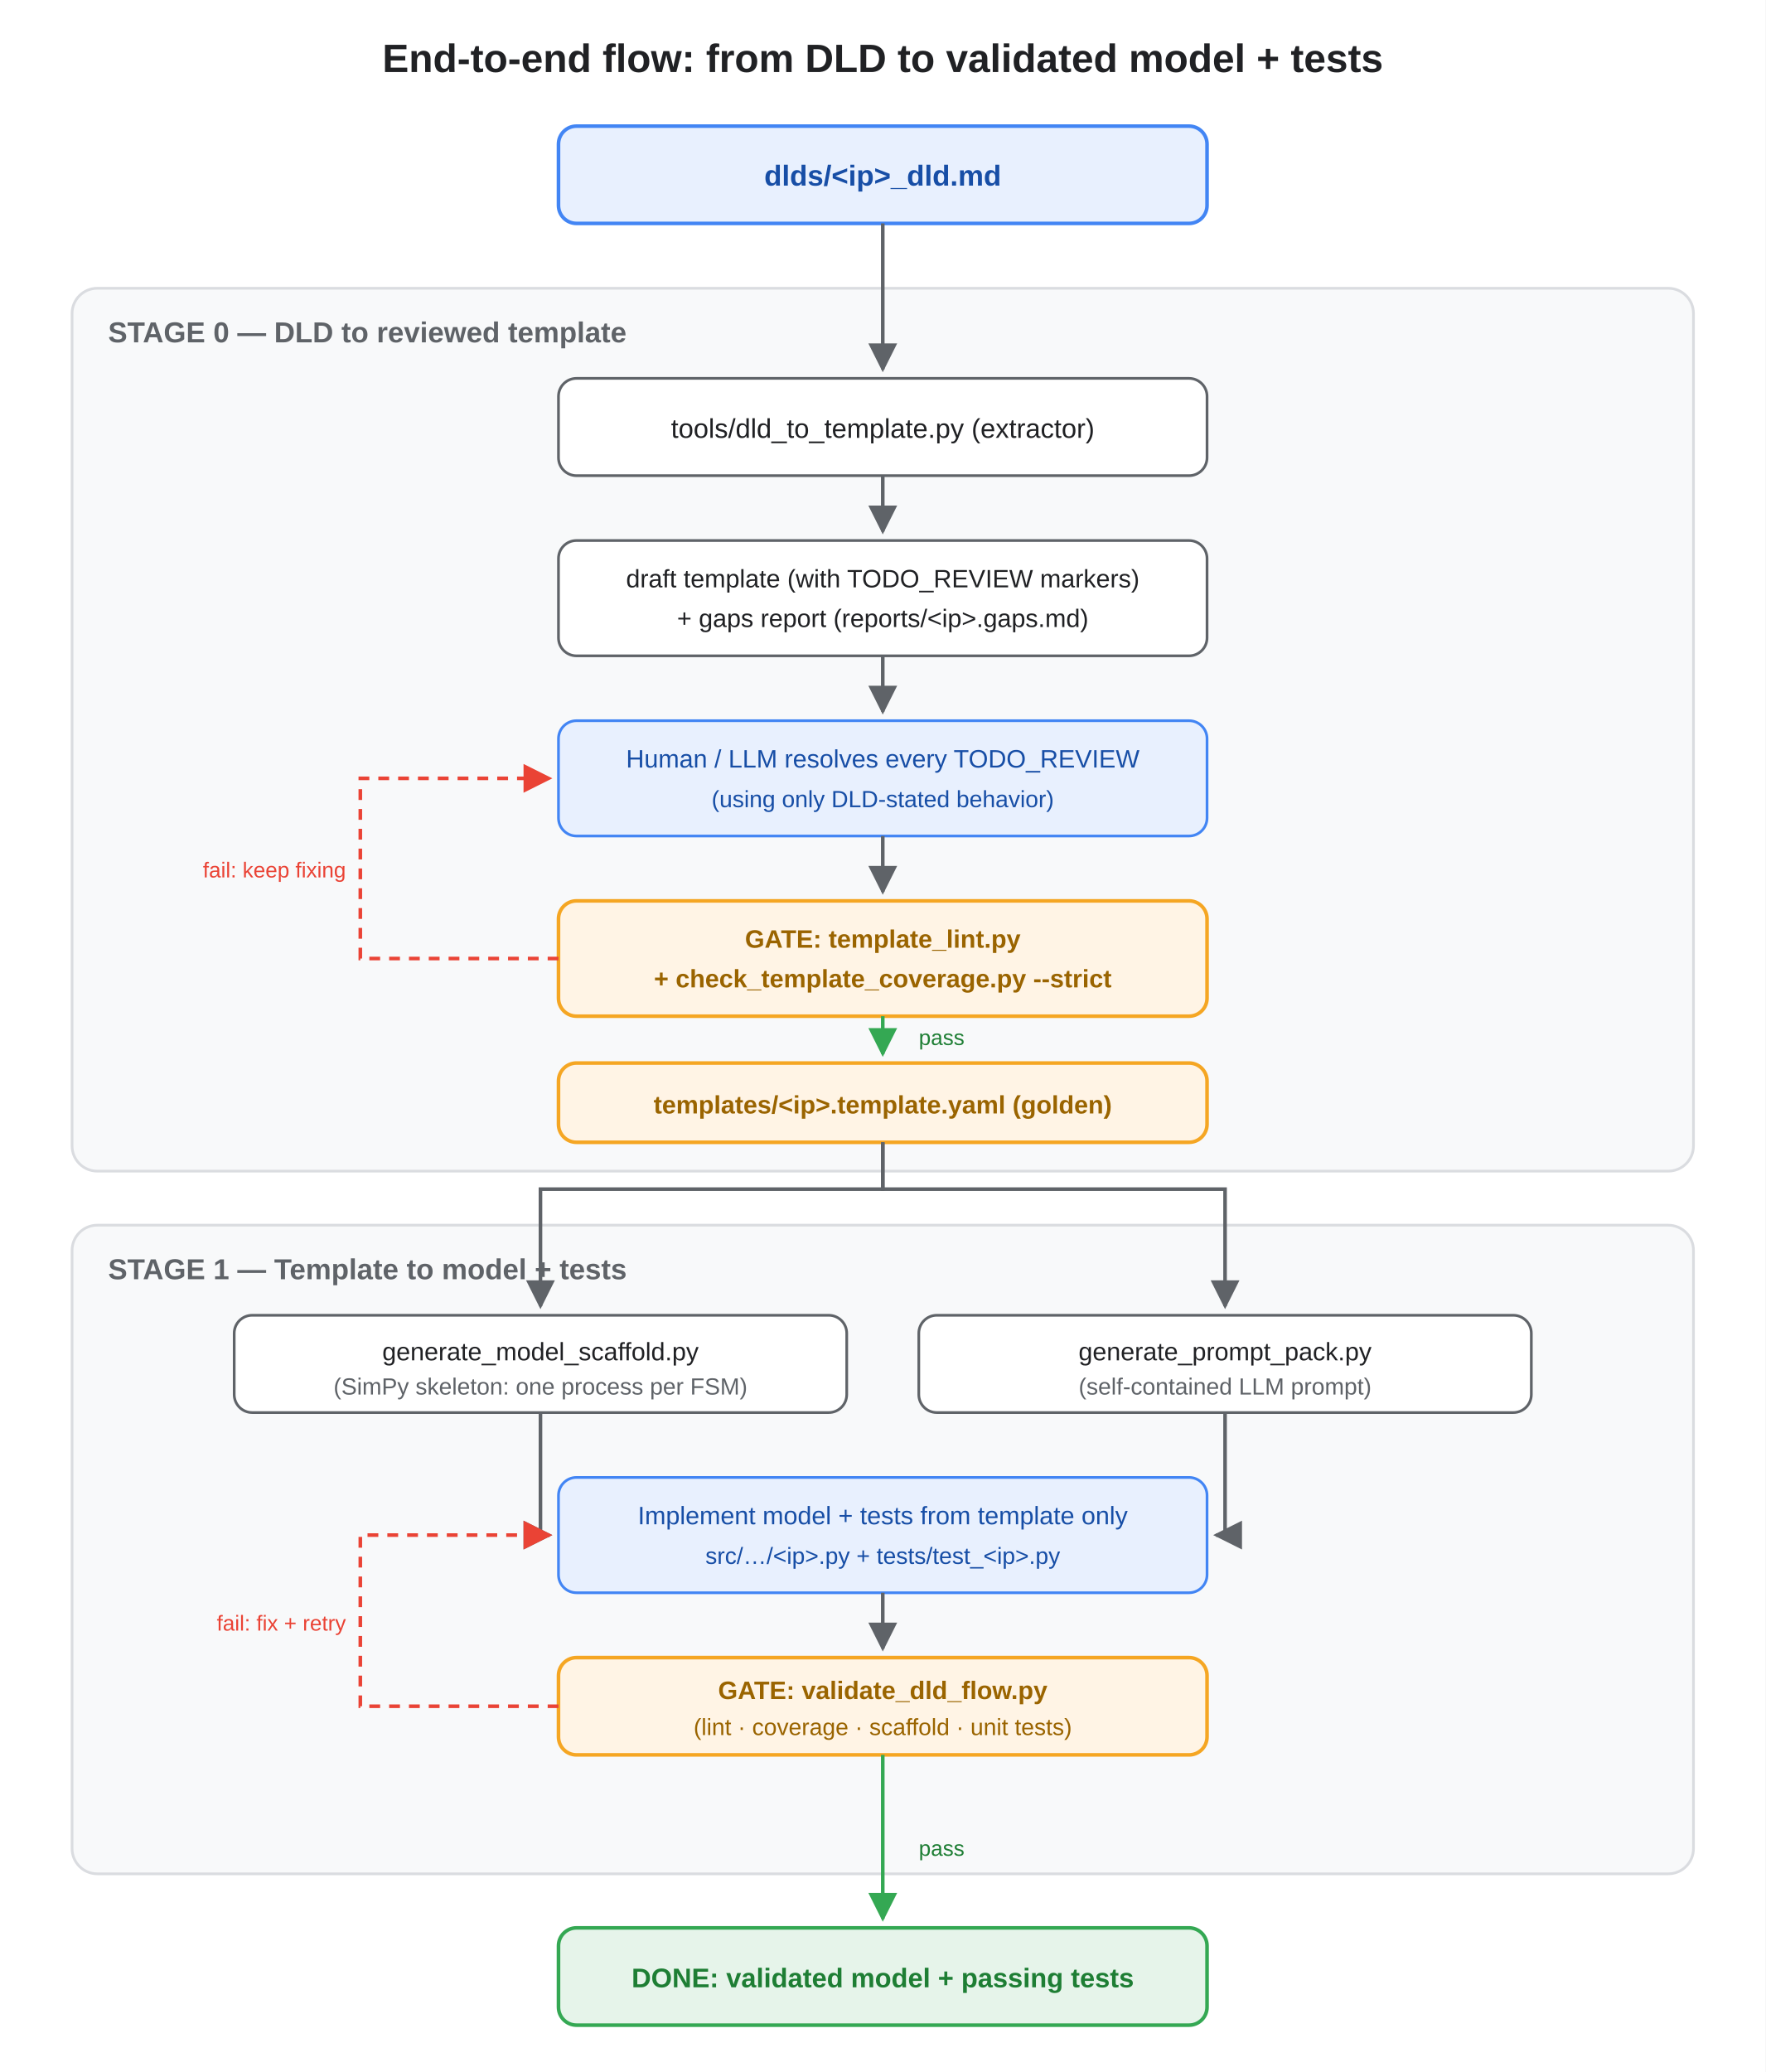
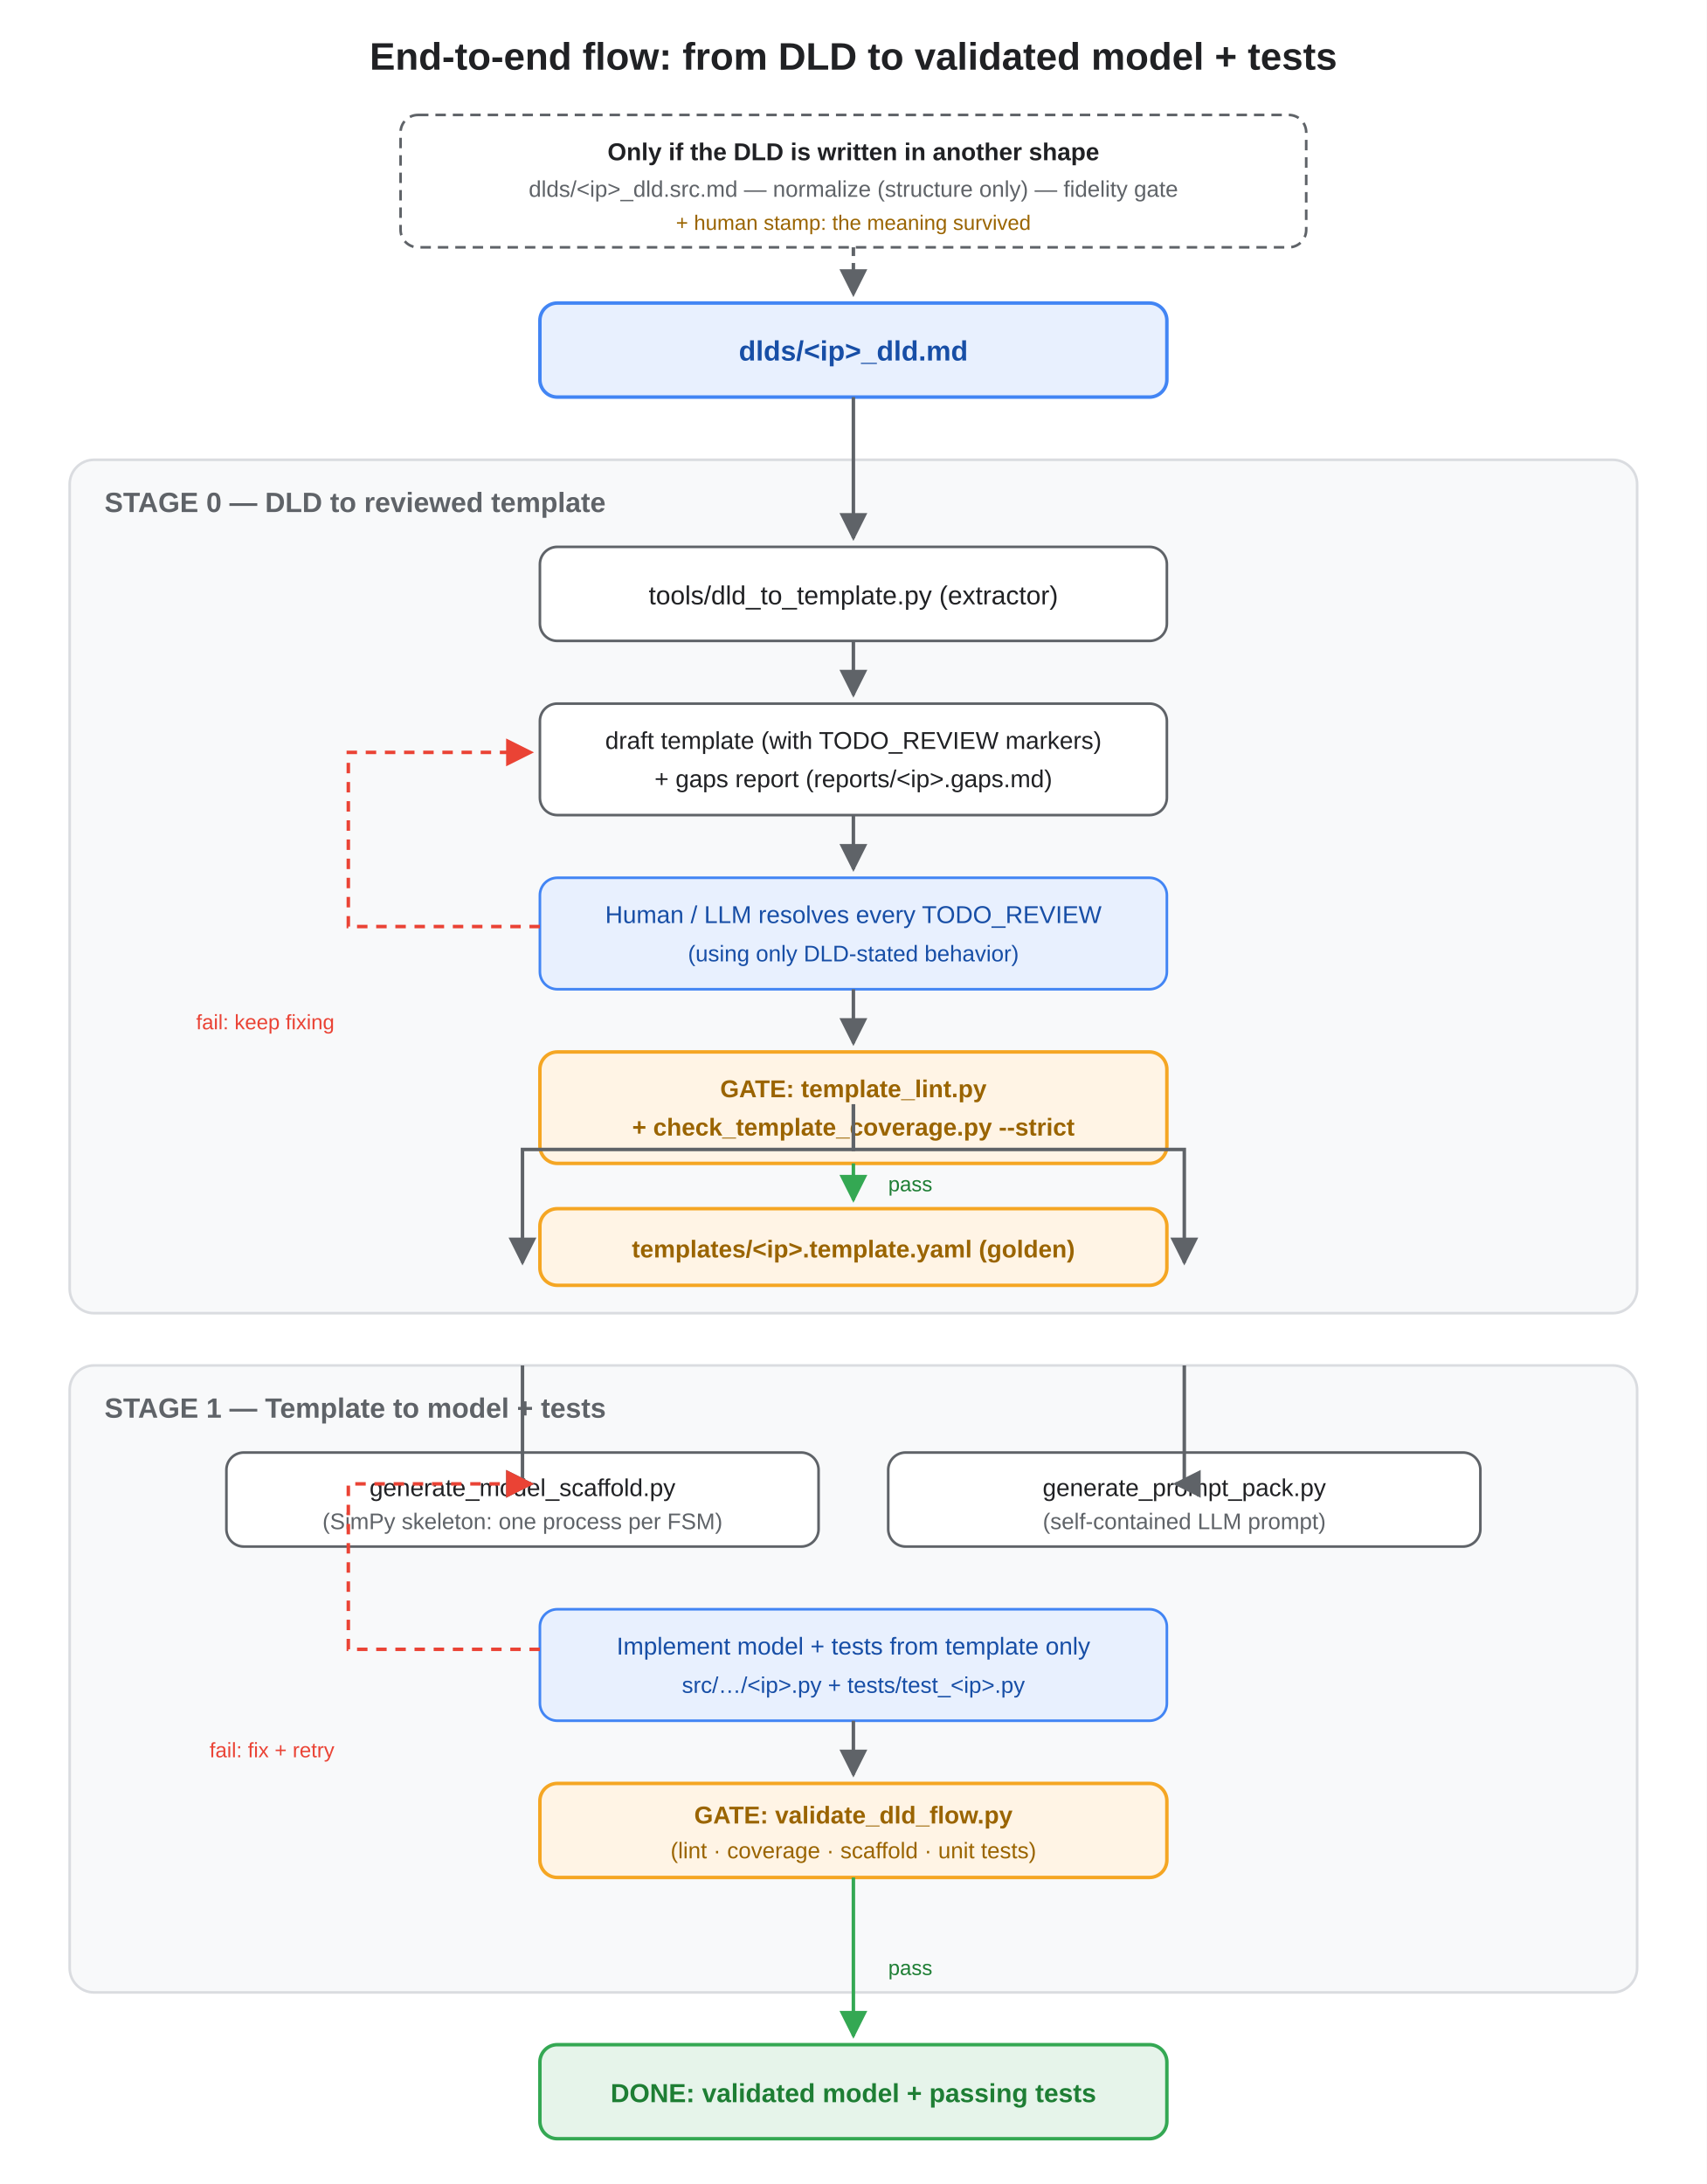
- <svg xmlns="http://www.w3.org/2000/svg" viewBox="0 0 980 1150" font-family="Segoe UI, Arial, sans-serif">
+ <svg xmlns="http://www.w3.org/2000/svg" viewBox="0 0 980 1254" font-family="Segoe UI, Arial, sans-serif">
  <defs>
    <marker id="arrow" viewBox="0 0 10 10" refX="9" refY="5" markerWidth="8" markerHeight="8" orient="auto-start-reverse">
      <path d="M 0 0 L 10 5 L 0 10 z" fill="#5f6368" />
    </marker>
    <marker id="arrowRed" viewBox="0 0 10 10" refX="9" refY="5" markerWidth="8" markerHeight="8" orient="auto-start-reverse">
      <path d="M 0 0 L 10 5 L 0 10 z" fill="#ea4335" />
    </marker>
    <marker id="arrowGreen" viewBox="0 0 10 10" refX="9" refY="5" markerWidth="8" markerHeight="8" orient="auto-start-reverse">
      <path d="M 0 0 L 10 5 L 0 10 z" fill="#34a853" />
    </marker>
  </defs>
-   <rect width="980" height="1150" fill="#ffffff" />
+   <rect width="980" height="1254" fill="#ffffff" />
  <text x="490" y="40" text-anchor="middle" font-size="22" font-weight="bold" fill="#202124">End-to-end flow: from DLD to validated model + tests</text>
-   <rect x="310" y="70" width="360" height="54" rx="10" fill="#e8f0fe" stroke="#4285f4" stroke-width="2" />
-   <text x="490" y="103" text-anchor="middle" font-size="16" font-weight="bold" fill="#174ea6">dlds/&lt;ip&gt;_dld.md</text>
-   <rect x="40" y="160" width="900" height="490" rx="14" fill="#f8f9fa" stroke="#dadce0" stroke-width="1.5" />
-   <text x="60" y="190" font-size="16" font-weight="bold" fill="#5f6368">STAGE 0 — DLD to reviewed template</text>
-   <rect x="310" y="210" width="360" height="54" rx="10" fill="#ffffff" stroke="#5f6368" stroke-width="1.5" />
-   <text x="490" y="243" text-anchor="middle" font-size="15" fill="#202124">tools/dld_to_template.py (extractor)</text>
-   <rect x="310" y="300" width="360" height="64" rx="10" fill="#ffffff" stroke="#5f6368" stroke-width="1.5" />
-   <text x="490" y="326" text-anchor="middle" font-size="14" fill="#202124">draft template (with TODO_REVIEW markers)</text>
-   <text x="490" y="348" text-anchor="middle" font-size="14" fill="#202124">+ gaps report (reports/&lt;ip&gt;.gaps.md)</text>
-   <rect x="310" y="400" width="360" height="64" rx="10" fill="#e8f0fe" stroke="#4285f4" stroke-width="1.5" />
-   <text x="490" y="426" text-anchor="middle" font-size="14" fill="#174ea6">Human / LLM resolves every TODO_REVIEW</text>
-   <text x="490" y="448" text-anchor="middle" font-size="13" fill="#174ea6">(using only DLD-stated behavior)</text>
-   <rect x="310" y="500" width="360" height="64" rx="10" fill="#fff4e5" stroke="#f5a623" stroke-width="2" />
-   <text x="490" y="526" text-anchor="middle" font-size="14" font-weight="bold" fill="#9a6400">GATE: template_lint.py</text>
-   <text x="490" y="548" text-anchor="middle" font-size="14" font-weight="bold" fill="#9a6400">+ check_template_coverage.py --strict</text>
-   <rect x="310" y="590" width="360" height="44" rx="10" fill="#fff4e5" stroke="#f5a623" stroke-width="2" />
-   <text x="490" y="618" text-anchor="middle" font-size="14" font-weight="bold" fill="#9a6400">templates/&lt;ip&gt;.template.yaml (golden)</text>
-   <rect x="40" y="680" width="900" height="360" rx="14" fill="#f8f9fa" stroke="#dadce0" stroke-width="1.5" />
-   <text x="60" y="710" font-size="16" font-weight="bold" fill="#5f6368">STAGE 1 — Template to model + tests</text>
-   <rect x="130" y="730" width="340" height="54" rx="10" fill="#ffffff" stroke="#5f6368" stroke-width="1.5" />
-   <text x="300" y="755" text-anchor="middle" font-size="14" fill="#202124">generate_model_scaffold.py</text>
-   <text x="300" y="774" text-anchor="middle" font-size="13" fill="#5f6368">(SimPy skeleton: one process per FSM)</text>
-   <rect x="510" y="730" width="340" height="54" rx="10" fill="#ffffff" stroke="#5f6368" stroke-width="1.5" />
-   <text x="680" y="755" text-anchor="middle" font-size="14" fill="#202124">generate_prompt_pack.py</text>
-   <text x="680" y="774" text-anchor="middle" font-size="13" fill="#5f6368">(self-contained LLM prompt)</text>
-   <rect x="310" y="820" width="360" height="64" rx="10" fill="#e8f0fe" stroke="#4285f4" stroke-width="1.5" />
-   <text x="490" y="846" text-anchor="middle" font-size="14" fill="#174ea6">Implement model + tests from template only</text>
-   <text x="490" y="868" text-anchor="middle" font-size="13" fill="#174ea6">src/…/&lt;ip&gt;.py + tests/test_&lt;ip&gt;.py</text>
-   <rect x="310" y="920" width="360" height="54" rx="10" fill="#fff4e5" stroke="#f5a623" stroke-width="2" />
-   <text x="490" y="943" text-anchor="middle" font-size="14" font-weight="bold" fill="#9a6400">GATE: validate_dld_flow.py</text>
-   <text x="490" y="963" text-anchor="middle" font-size="13" fill="#9a6400">(lint · coverage · scaffold · unit tests)</text>
-   <rect x="310" y="1070" width="360" height="54" rx="10" fill="#e6f4ea" stroke="#34a853" stroke-width="2" />
-   <text x="490" y="1103" text-anchor="middle" font-size="15" font-weight="bold" fill="#1e7e34">DONE: validated model + passing tests</text>
-   <line x1="490" y1="124" x2="490" y2="205" stroke="#5f6368" stroke-width="2" marker-end="url(#arrow)" />
-   <line x1="490" y1="264" x2="490" y2="295" stroke="#5f6368" stroke-width="2" marker-end="url(#arrow)" />
-   <line x1="490" y1="364" x2="490" y2="395" stroke="#5f6368" stroke-width="2" marker-end="url(#arrow)" />
-   <line x1="490" y1="464" x2="490" y2="495" stroke="#5f6368" stroke-width="2" marker-end="url(#arrow)" />
-   <line x1="490" y1="564" x2="490" y2="585" stroke="#34a853" stroke-width="2" marker-end="url(#arrowGreen)" />
-   <text x="510" y="580" font-size="12" fill="#1e7e34">pass</text>
+   <rect x="230" y="66" width="520" height="76" rx="10" fill="#ffffff" stroke="#5f6368" stroke-width="1.5" stroke-dasharray="6 4" />
+   <text x="490" y="92" text-anchor="middle" font-size="14" font-weight="bold" fill="#202124">Only if the DLD is written in another shape</text>
+   <text x="490" y="113" text-anchor="middle" font-size="13" fill="#5f6368">dlds/&lt;ip&gt;_dld.src.md — normalize (structure only) — fidelity gate</text>
+   <text x="490" y="132" text-anchor="middle" font-size="12" fill="#9a6400">+ human stamp: the meaning survived</text>
+   <line x1="490" y1="142" x2="490" y2="169" stroke="#5f6368" stroke-width="2" stroke-dasharray="5 4" marker-end="url(#arrow)" />
+   <rect x="310" y="174" width="360" height="54" rx="10" fill="#e8f0fe" stroke="#4285f4" stroke-width="2" />
+   <text x="490" y="207" text-anchor="middle" font-size="16" font-weight="bold" fill="#174ea6">dlds/&lt;ip&gt;_dld.md</text>
+   <rect x="40" y="264" width="900" height="490" rx="14" fill="#f8f9fa" stroke="#dadce0" stroke-width="1.5" />
+   <text x="60" y="294" font-size="16" font-weight="bold" fill="#5f6368">STAGE 0 — DLD to reviewed template</text>
+   <rect x="310" y="314" width="360" height="54" rx="10" fill="#ffffff" stroke="#5f6368" stroke-width="1.5" />
+   <text x="490" y="347" text-anchor="middle" font-size="15" fill="#202124">tools/dld_to_template.py (extractor)</text>
+   <rect x="310" y="404" width="360" height="64" rx="10" fill="#ffffff" stroke="#5f6368" stroke-width="1.5" />
+   <text x="490" y="430" text-anchor="middle" font-size="14" fill="#202124">draft template (with TODO_REVIEW markers)</text>
+   <text x="490" y="452" text-anchor="middle" font-size="14" fill="#202124">+ gaps report (reports/&lt;ip&gt;.gaps.md)</text>
+   <rect x="310" y="504" width="360" height="64" rx="10" fill="#e8f0fe" stroke="#4285f4" stroke-width="1.5" />
+   <text x="490" y="530" text-anchor="middle" font-size="14" fill="#174ea6">Human / LLM resolves every TODO_REVIEW</text>
+   <text x="490" y="552" text-anchor="middle" font-size="13" fill="#174ea6">(using only DLD-stated behavior)</text>
+   <rect x="310" y="604" width="360" height="64" rx="10" fill="#fff4e5" stroke="#f5a623" stroke-width="2" />
+   <text x="490" y="630" text-anchor="middle" font-size="14" font-weight="bold" fill="#9a6400">GATE: template_lint.py</text>
+   <text x="490" y="652" text-anchor="middle" font-size="14" font-weight="bold" fill="#9a6400">+ check_template_coverage.py --strict</text>
+   <rect x="310" y="694" width="360" height="44" rx="10" fill="#fff4e5" stroke="#f5a623" stroke-width="2" />
+   <text x="490" y="722" text-anchor="middle" font-size="14" font-weight="bold" fill="#9a6400">templates/&lt;ip&gt;.template.yaml (golden)</text>
+   <rect x="40" y="784" width="900" height="360" rx="14" fill="#f8f9fa" stroke="#dadce0" stroke-width="1.5" />
+   <text x="60" y="814" font-size="16" font-weight="bold" fill="#5f6368">STAGE 1 — Template to model + tests</text>
+   <rect x="130" y="834" width="340" height="54" rx="10" fill="#ffffff" stroke="#5f6368" stroke-width="1.5" />
+   <text x="300" y="859" text-anchor="middle" font-size="14" fill="#202124">generate_model_scaffold.py</text>
+   <text x="300" y="878" text-anchor="middle" font-size="13" fill="#5f6368">(SimPy skeleton: one process per FSM)</text>
+   <rect x="510" y="834" width="340" height="54" rx="10" fill="#ffffff" stroke="#5f6368" stroke-width="1.5" />
+   <text x="680" y="859" text-anchor="middle" font-size="14" fill="#202124">generate_prompt_pack.py</text>
+   <text x="680" y="878" text-anchor="middle" font-size="13" fill="#5f6368">(self-contained LLM prompt)</text>
+   <rect x="310" y="924" width="360" height="64" rx="10" fill="#e8f0fe" stroke="#4285f4" stroke-width="1.5" />
+   <text x="490" y="950" text-anchor="middle" font-size="14" fill="#174ea6">Implement model + tests from template only</text>
+   <text x="490" y="972" text-anchor="middle" font-size="13" fill="#174ea6">src/…/&lt;ip&gt;.py + tests/test_&lt;ip&gt;.py</text>
+   <rect x="310" y="1024" width="360" height="54" rx="10" fill="#fff4e5" stroke="#f5a623" stroke-width="2" />
+   <text x="490" y="1047" text-anchor="middle" font-size="14" font-weight="bold" fill="#9a6400">GATE: validate_dld_flow.py</text>
+   <text x="490" y="1067" text-anchor="middle" font-size="13" fill="#9a6400">(lint · coverage · scaffold · unit tests)</text>
+   <rect x="310" y="1174" width="360" height="54" rx="10" fill="#e6f4ea" stroke="#34a853" stroke-width="2" />
+   <text x="490" y="1207" text-anchor="middle" font-size="15" font-weight="bold" fill="#1e7e34">DONE: validated model + passing tests</text>
+   <line x1="490" y1="228" x2="490" y2="309" stroke="#5f6368" stroke-width="2" marker-end="url(#arrow)" />
+   <line x1="490" y1="368" x2="490" y2="399" stroke="#5f6368" stroke-width="2" marker-end="url(#arrow)" />
+   <line x1="490" y1="468" x2="490" y2="499" stroke="#5f6368" stroke-width="2" marker-end="url(#arrow)" />
+   <line x1="490" y1="568" x2="490" y2="599" stroke="#5f6368" stroke-width="2" marker-end="url(#arrow)" />
+   <line x1="490" y1="668" x2="490" y2="689" stroke="#34a853" stroke-width="2" marker-end="url(#arrowGreen)" />
+   <text x="510" y="684" font-size="12" fill="#1e7e34">pass</text>
  <path d="M 310 532 L 200 532 L 200 432 L 305 432" fill="none" stroke="#ea4335" stroke-width="2" stroke-dasharray="6 5" marker-end="url(#arrowRed)" />
-   <text x="192" y="487" text-anchor="end" font-size="12" fill="#ea4335">fail: keep fixing</text>
+   <text x="192" y="591" text-anchor="end" font-size="12" fill="#ea4335">fail: keep fixing</text>
  <path d="M 490 634 L 490 660 L 300 660 L 300 725" fill="none" stroke="#5f6368" stroke-width="2" marker-end="url(#arrow)" />
  <path d="M 490 634 L 490 660 L 680 660 L 680 725" fill="none" stroke="#5f6368" stroke-width="2" marker-end="url(#arrow)" />
  <path d="M 300 784 L 300 852 L 305 852" fill="none" stroke="#5f6368" stroke-width="2" marker-end="url(#arrow)" />
  <path d="M 680 784 L 680 852 L 675 852" fill="none" stroke="#5f6368" stroke-width="2" marker-end="url(#arrow)" />
-   <line x1="490" y1="884" x2="490" y2="915" stroke="#5f6368" stroke-width="2" marker-end="url(#arrow)" />
+   <line x1="490" y1="988" x2="490" y2="1019" stroke="#5f6368" stroke-width="2" marker-end="url(#arrow)" />
  <path d="M 310 947 L 200 947 L 200 852 L 305 852" fill="none" stroke="#ea4335" stroke-width="2" stroke-dasharray="6 5" marker-end="url(#arrowRed)" />
-   <text x="192" y="905" text-anchor="end" font-size="12" fill="#ea4335">fail: fix + retry</text>
-   <line x1="490" y1="974" x2="490" y2="1065" stroke="#34a853" stroke-width="2" marker-end="url(#arrowGreen)" />
-   <text x="510" y="1030" font-size="12" fill="#1e7e34">pass</text>
+   <text x="192" y="1009" text-anchor="end" font-size="12" fill="#ea4335">fail: fix + retry</text>
+   <line x1="490" y1="1078" x2="490" y2="1169" stroke="#34a853" stroke-width="2" marker-end="url(#arrowGreen)" />
+   <text x="510" y="1134" font-size="12" fill="#1e7e34">pass</text>
</svg>
